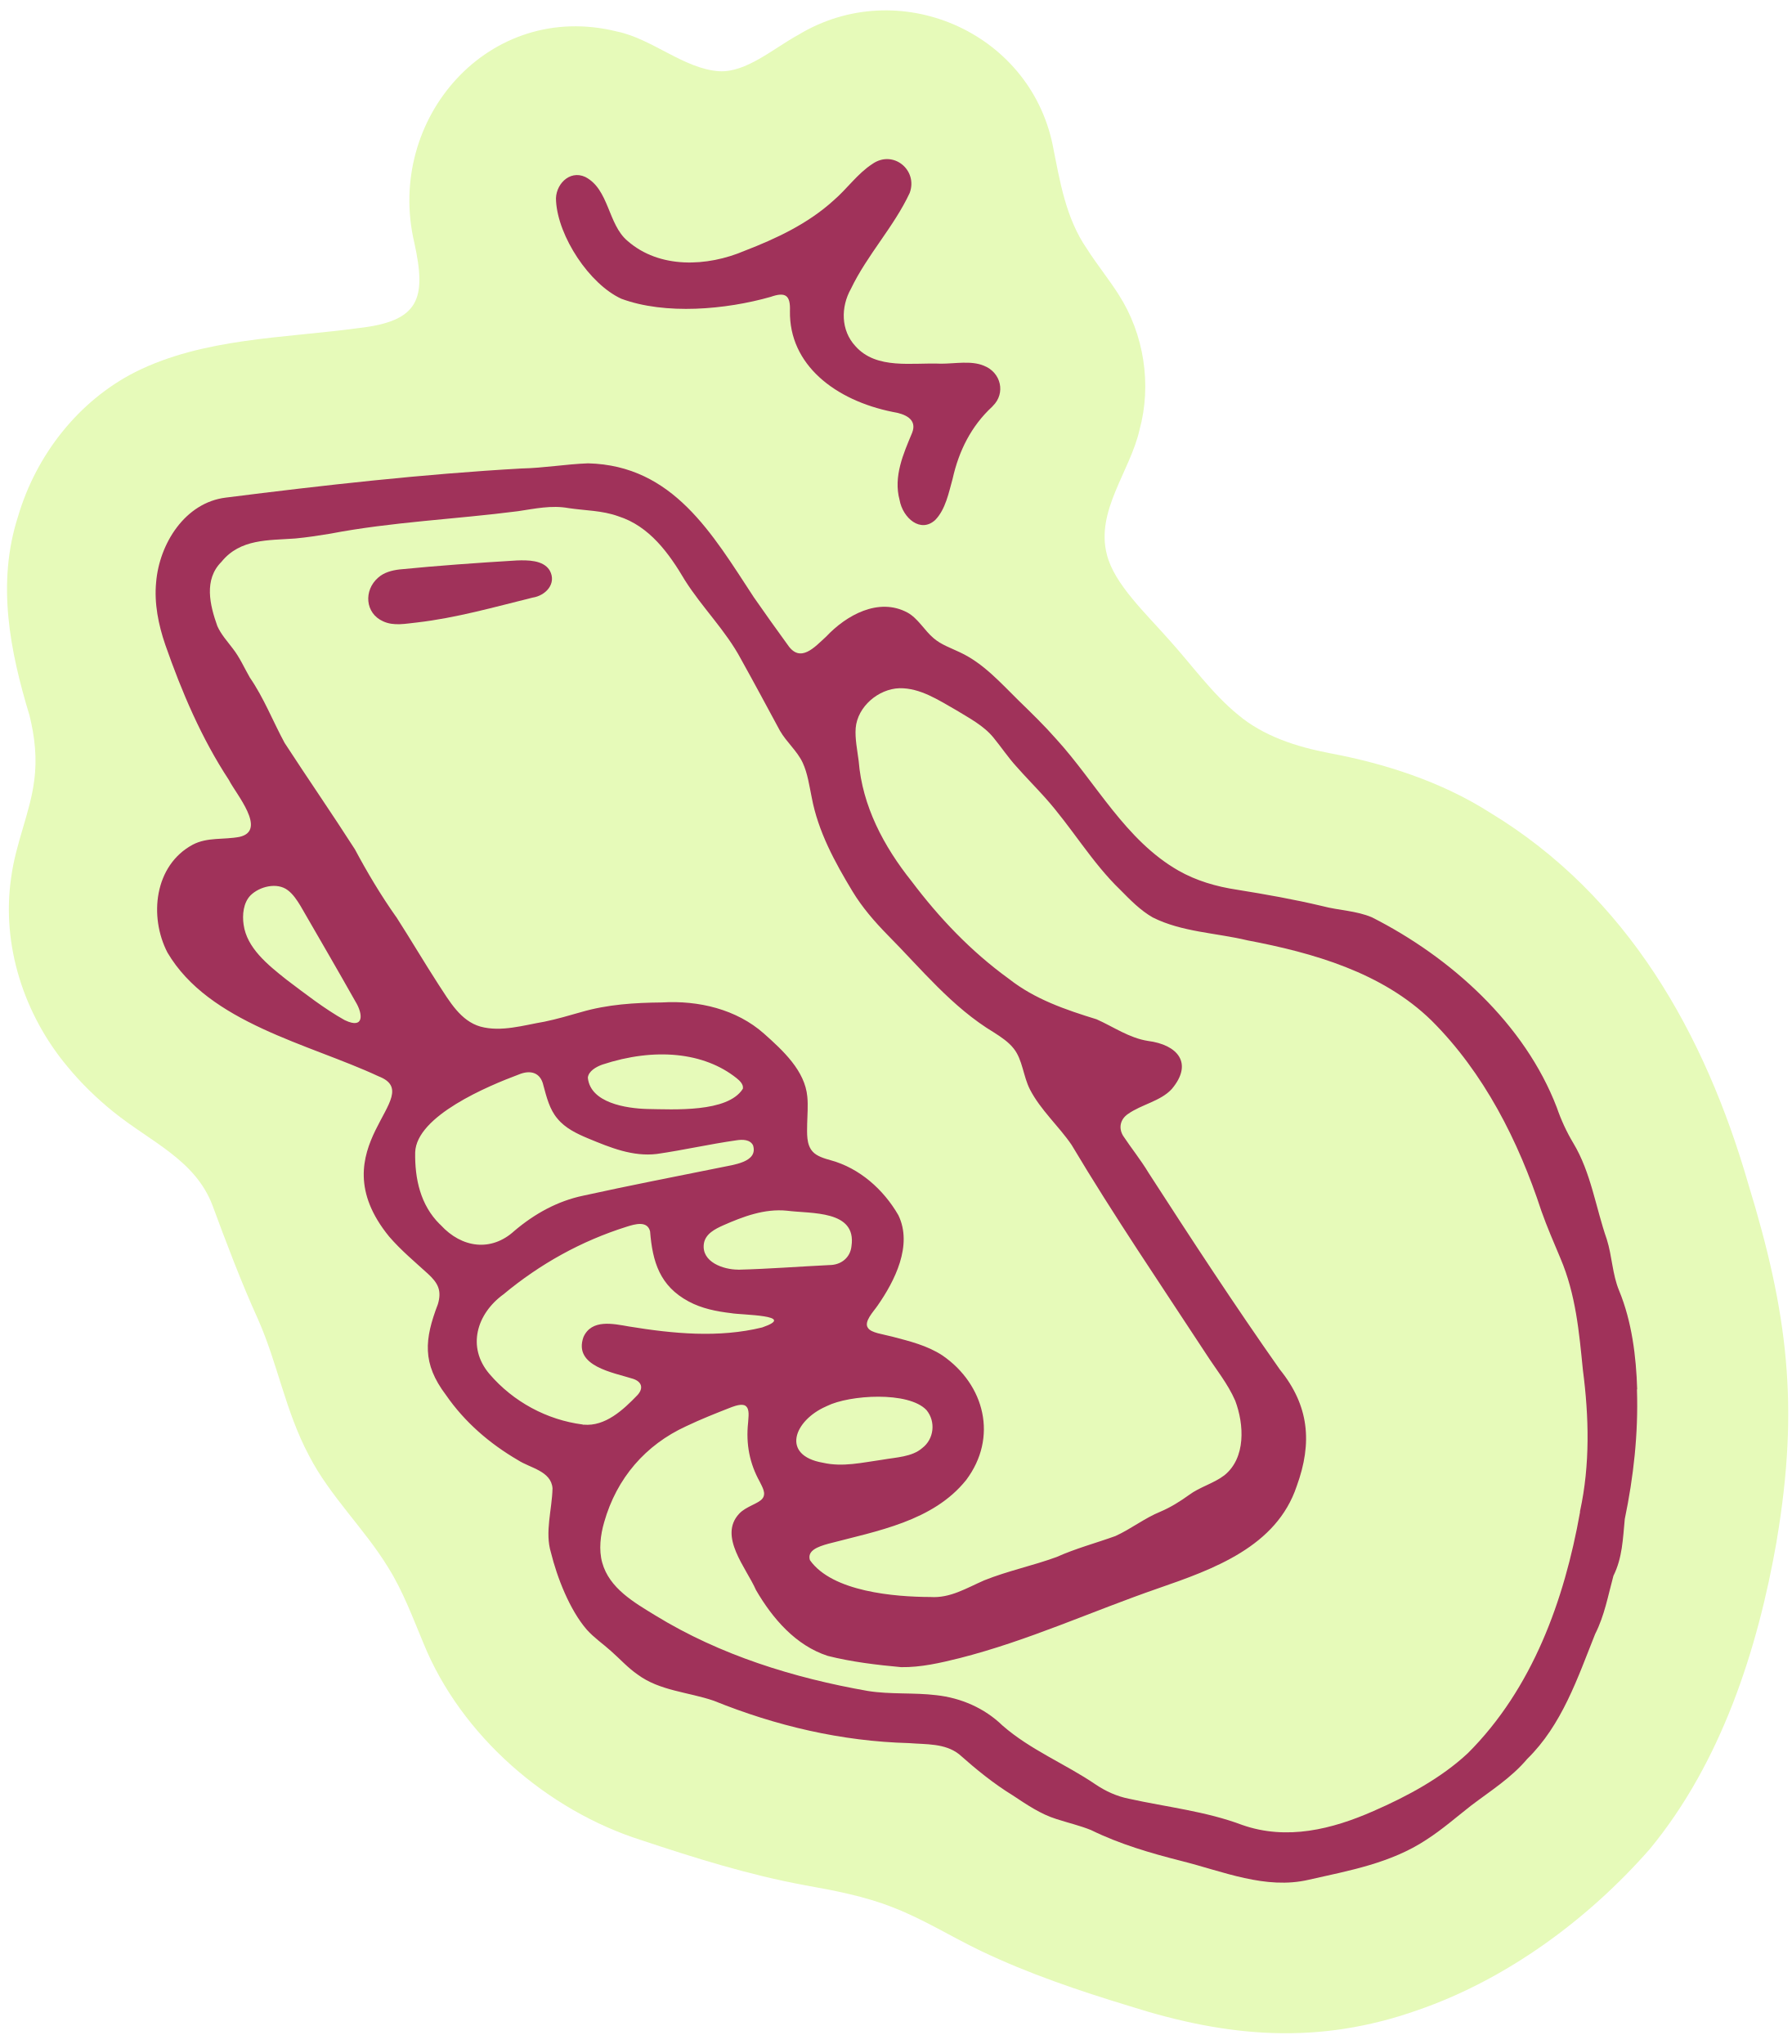
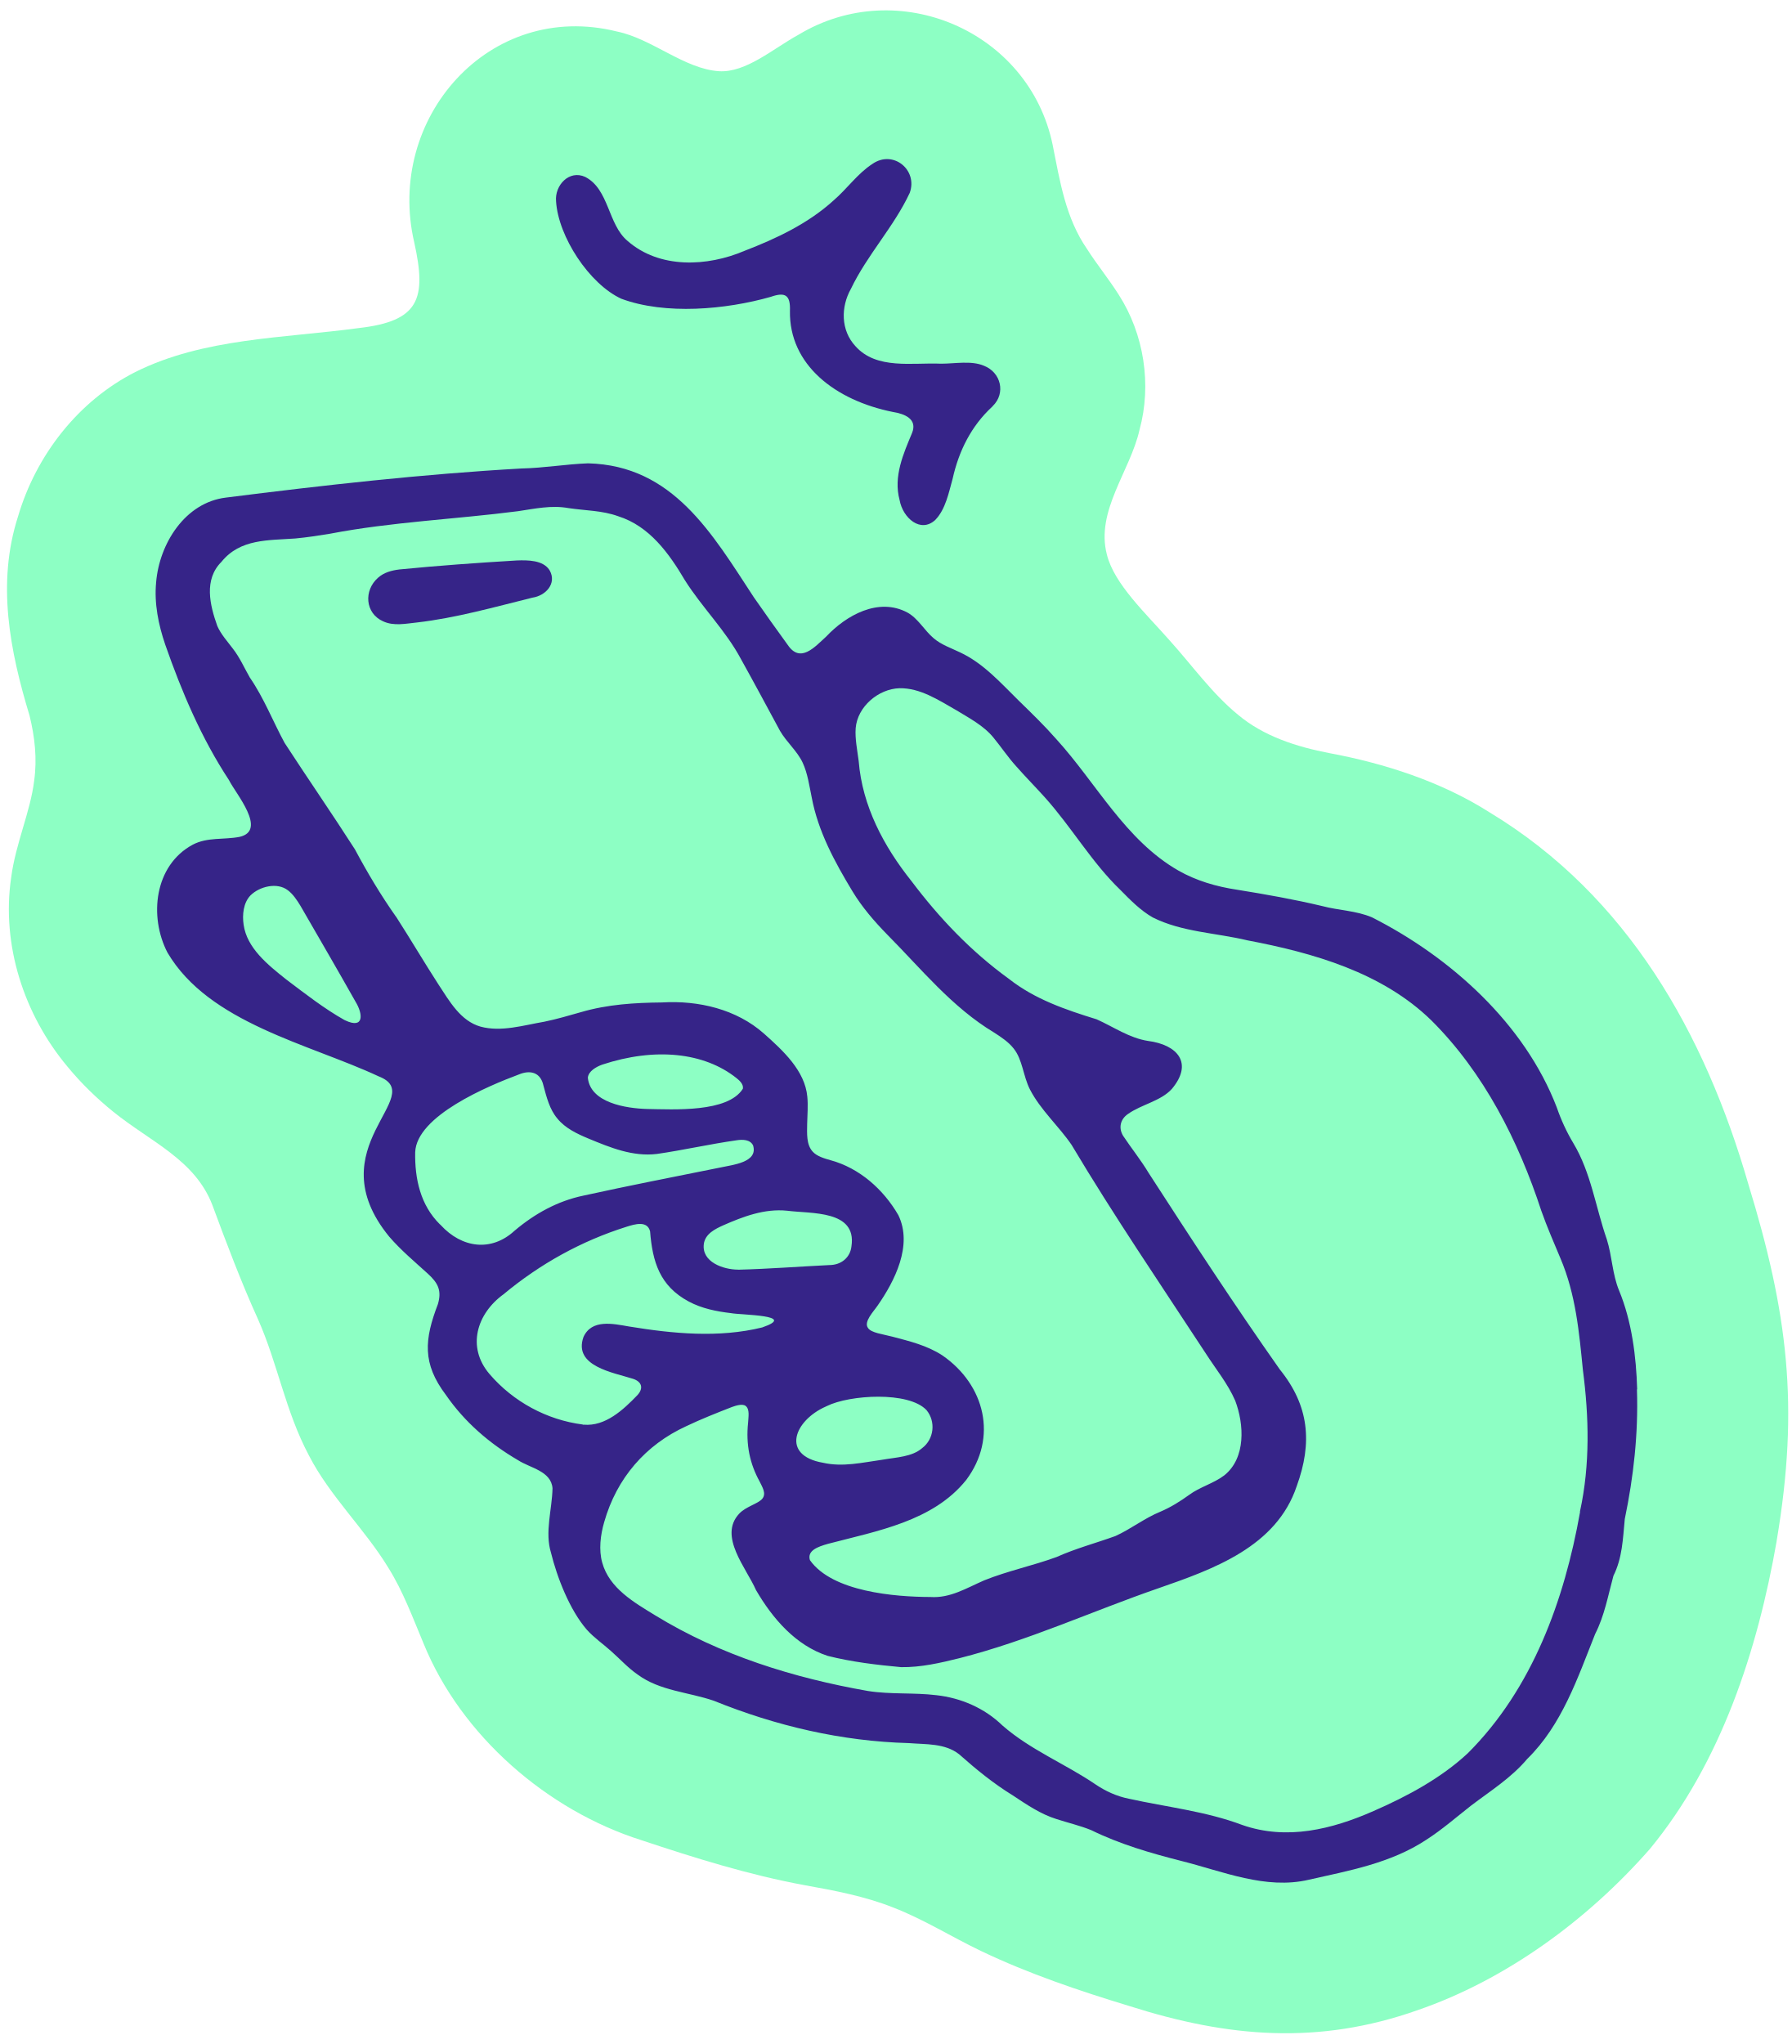
<svg xmlns="http://www.w3.org/2000/svg" width="100%" viewBox="0 0 142 162" fill="none">
-   <path d="M140.825 122.145C139.32 130.754 136.43 139.684 130.775 146.543C125.848 152.162 119.385 156.903 112.356 159.322C104.499 162.094 97.359 161.488 89.514 158.99C85.602 157.802 81.519 156.427 77.773 154.634C75.424 153.513 73.211 152.111 70.783 151.176C68.57 150.297 66.158 149.838 63.806 149.418C59.37 148.602 55.077 147.256 50.84 145.846C43.383 143.486 36.556 137.577 33.574 130.259C32.715 128.212 31.959 126.141 30.782 124.256C28.921 121.191 26.149 118.589 24.486 115.353C22.616 111.837 22.019 108.099 20.454 104.566C19.14 101.683 17.9 98.396 16.835 95.513C15.453 91.906 11.92 90.496 8.962 88.1C7.675 87.058 6.444 85.871 5.347 84.536C1.905 80.421 0.1 74.897 0.884 69.559C1.24 66.838 2.412 64.335 2.709 61.872C2.951 60.142 2.761 58.415 2.341 56.712C0.777 51.556 -0.273 46.218 1.43 40.931C2.86 36.076 6.202 31.78 10.728 29.483C16.158 26.774 22.49 26.81 28.426 26.002C33.234 25.459 33.828 23.693 32.838 19.226C30.537 9.409 38.766 -0.028 48.912 2.499C51.68 3.069 54.242 5.461 56.982 5.643C59.133 5.782 61.315 3.829 63.295 2.752C71.163 -2 81.563 2.443 83.436 11.472C84.018 14.379 84.461 17.274 86.172 19.749C86.948 20.965 87.899 22.129 88.679 23.364C90.683 26.485 91.304 30.492 90.322 34.072C89.582 37.347 86.833 40.496 87.736 43.953C88.314 46.297 90.849 48.638 92.73 50.78C94.496 52.74 96.076 54.966 98.116 56.637C100.143 58.348 102.773 59.191 105.375 59.69C109.731 60.502 114.249 61.948 118.079 64.391C129.016 71.004 135.139 81.946 138.572 93.818C141.704 104.031 142.631 111.417 140.833 122.074L140.821 122.149L140.825 122.145Z" fill="#E6FAB9" />
-   <path d="M129.769 110.114C129.694 107.524 129.345 104.725 128.339 102.293C127.797 100.99 127.785 99.561 127.361 98.222C126.478 95.692 126.114 92.943 124.712 90.607C124.173 89.708 123.738 88.761 123.397 87.771C120.855 81.146 115.002 75.875 108.753 72.707C107.493 72.169 106.111 72.161 104.792 71.808C102.563 71.278 100.333 70.885 98.06 70.517C96.393 70.268 94.813 69.8 93.403 68.997C89.198 66.589 86.889 62.047 83.725 58.578C82.79 57.512 81.772 56.526 80.759 55.54C79.309 54.114 77.947 52.566 76.094 51.703C75.381 51.358 74.609 51.105 74.003 50.582C73.286 49.984 72.763 49.002 71.924 48.547C69.639 47.323 67.077 48.761 65.485 50.455C64.57 51.287 63.441 52.598 62.439 51.113C61.548 49.893 60.641 48.614 59.75 47.335C56.456 42.313 53.359 36.892 46.615 36.722C44.856 36.785 43.11 37.094 41.336 37.13C33.511 37.573 25.69 38.452 17.9 39.438C14.665 39.831 12.629 43.094 12.376 46.147C12.213 47.818 12.558 49.517 13.101 51.101C14.407 54.839 15.968 58.51 18.15 61.829C18.672 62.89 21.219 65.825 18.985 66.328C17.73 66.569 16.439 66.335 15.279 66.945C12.229 68.585 11.794 72.648 13.275 75.499C16.566 81.091 24.494 82.73 30.014 85.308C34.034 86.865 25.044 90.9 30.846 98.008C31.78 99.093 32.873 100 33.923 100.958C34.291 101.295 34.596 101.644 34.734 102.028C34.885 102.432 34.853 102.879 34.711 103.358C33.638 106.162 33.455 108.055 35.344 110.558C36.841 112.724 38.813 114.415 41.051 115.722C42.009 116.351 43.684 116.577 43.795 117.955C43.76 119.642 43.17 121.428 43.672 123.056C44.152 125.008 45.157 127.606 46.516 129.166C47.09 129.808 47.791 130.279 48.432 130.857C49.133 131.475 49.775 132.192 50.547 132.722C52.297 134.013 54.543 134.1 56.574 134.793C61.517 136.793 66.704 138.009 72.043 138.152C73.401 138.263 74.898 138.152 76.022 139.035C77.365 140.227 78.751 141.359 80.287 142.302C81.376 143.023 82.493 143.787 83.737 144.171C84.651 144.468 85.594 144.686 86.485 145.046C88.762 146.163 91.182 146.868 93.641 147.493C96.936 148.317 100.31 149.782 103.739 148.982C106.911 148.262 110.23 147.68 113.061 145.81C114.309 145.007 115.421 144.032 116.582 143.122C118.134 141.941 119.778 140.92 121.053 139.407C123.805 136.714 125.041 133.011 126.434 129.515C127.187 128.034 127.456 126.473 127.888 124.889C128.597 123.472 128.636 121.959 128.787 120.391C129.484 117.048 129.864 113.619 129.753 110.189V110.114H129.769ZM27.301 80.841C25.717 79.954 24.181 78.754 22.72 77.653C21.207 76.457 19.567 75.131 19.31 73.285C19.195 72.509 19.286 71.547 19.86 70.961C20.569 70.26 21.963 69.903 22.815 70.557C23.227 70.866 23.539 71.341 23.813 71.788C25.278 74.323 26.743 76.841 28.177 79.384C28.779 80.362 28.874 81.582 27.369 80.873L27.301 80.841ZM31.392 72.66C30.2 70.973 29.115 69.155 28.133 67.317C26.319 64.486 24.383 61.686 22.561 58.883C21.642 57.192 20.922 55.322 19.805 53.703C19.358 52.926 19.005 52.107 18.455 51.406C18.023 50.828 17.52 50.285 17.227 49.62C16.633 47.957 16.142 45.937 17.552 44.531C19.045 42.686 21.266 42.836 23.413 42.678C24.331 42.591 25.242 42.452 26.153 42.302C31.072 41.359 36.097 41.157 41.055 40.516C42.393 40.318 43.712 40.025 45.059 40.27C46.361 40.468 47.732 40.452 49.003 40.916C51.478 41.696 53.03 43.854 54.293 45.996C55.66 48.159 57.537 49.984 58.741 52.253C59.786 54.13 60.804 56.031 61.822 57.916C62.344 58.823 63.192 59.52 63.627 60.455C64.023 61.314 64.146 62.272 64.34 63.199C64.847 65.908 66.174 68.331 67.576 70.652C68.336 71.907 69.302 73.024 70.324 74.07C73.025 76.79 75.452 79.827 78.794 81.835C79.357 82.196 79.943 82.584 80.351 83.106C81.056 83.986 81.103 85.304 81.638 86.346C82.481 87.981 83.923 89.249 84.937 90.737C88.291 96.361 91.978 101.774 95.569 107.259C96.361 108.498 97.324 109.663 97.91 111.017C98.619 112.902 98.761 115.543 97.055 116.922C96.215 117.567 95.086 117.86 94.259 118.478C93.538 118.997 92.793 119.464 91.974 119.812C90.734 120.315 89.637 121.187 88.414 121.741C86.857 122.303 85.265 122.723 83.749 123.404C81.864 124.093 79.884 124.501 78.018 125.25C76.601 125.867 75.314 126.679 73.749 126.572C70.938 126.564 65.968 126.164 64.198 123.65C63.968 122.897 64.808 122.588 65.643 122.355C69.512 121.337 73.955 120.577 76.581 117.302C79.111 113.936 78.07 109.754 74.704 107.429C73.496 106.637 72.106 106.301 70.736 105.94C69.979 105.738 69.053 105.643 68.799 105.247C68.443 104.76 69.243 103.948 69.556 103.485C70.918 101.537 72.367 98.693 71.207 96.309C70.031 94.27 68.126 92.579 65.845 91.957C65.346 91.819 64.748 91.64 64.427 91.284C63.897 90.722 63.972 89.807 63.98 89.058C63.996 88.35 64.059 87.637 63.992 86.928C63.809 84.865 62.063 83.261 60.554 81.918C58.38 79.99 55.367 79.273 52.456 79.451C50.313 79.471 48.159 79.602 46.06 80.216C45.094 80.489 44.136 80.774 43.15 80.976C41.514 81.253 39.728 81.815 38.081 81.364C36.509 80.916 35.633 79.364 34.762 78.037C33.638 76.299 32.537 74.43 31.436 72.719L31.396 72.656L31.392 72.66ZM65.544 111.437C67.338 110.546 72.023 110.249 73.441 111.762C74.189 112.672 74.038 114.058 73.096 114.771C72.296 115.472 71.033 115.5 69.932 115.694C68.36 115.912 66.815 116.292 65.231 115.932C61.865 115.345 62.95 112.577 65.469 111.473L65.544 111.437ZM58.503 100.626C57.343 100.626 55.592 100.028 55.79 98.579C55.905 97.79 56.677 97.406 57.331 97.113C58.887 96.428 60.594 95.775 62.384 95.957C64.305 96.206 67.912 95.894 67.492 98.761C67.401 99.675 66.673 100.262 65.738 100.265C63.35 100.38 60.927 100.57 58.574 100.63H58.499L58.503 100.626ZM58.879 86.298C57.675 88.191 53.402 87.926 51.288 87.894C49.644 87.847 46.789 87.415 46.595 85.411C46.65 84.896 47.244 84.556 47.739 84.377C51.921 82.999 55.814 83.399 58.384 85.451C58.638 85.649 58.931 85.946 58.887 86.251L58.879 86.298ZM34.869 97.038C33.317 95.505 32.873 93.415 32.909 91.328C33.012 88.437 38.687 86.069 41.118 85.162C42.021 84.785 42.845 84.975 43.075 86.037C43.324 86.963 43.569 87.938 44.179 88.65C44.797 89.415 45.732 89.858 46.627 90.231C48.377 90.955 50.147 91.688 52.068 91.458C54.183 91.153 56.202 90.686 58.368 90.377C58.859 90.298 59.461 90.31 59.691 90.777C60.111 92.131 58.067 92.318 57.125 92.527C53.486 93.26 49.862 93.965 46.243 94.761C44.191 95.189 42.377 96.195 40.774 97.553C38.948 99.228 36.612 98.927 34.929 97.09L34.869 97.03V97.038ZM46.195 112.902C43.352 112.538 40.683 111.1 38.798 108.898C36.98 106.768 37.784 104.123 39.914 102.578C42.813 100.17 46.064 98.361 49.676 97.224C50.318 97.022 51.315 96.721 51.529 97.596C51.719 99.996 52.29 101.921 54.59 103.152C55.624 103.707 56.788 103.94 57.945 104.075C58.733 104.23 63.291 104.214 60.416 105.208C56.962 106.055 53.343 105.703 49.854 105.132C48.599 104.915 46.892 104.526 46.247 105.972C45.427 108.289 48.615 108.78 50.175 109.279C50.856 109.5 51.034 110.007 50.535 110.562C49.395 111.75 47.977 113.064 46.27 112.914H46.191L46.195 112.902ZM125.242 119.836C123.999 126.822 121.468 133.839 116.356 138.944C114.241 140.92 111.548 142.369 108.879 143.533C105.581 144.987 101.993 145.878 98.46 144.638C95.577 143.553 92.489 143.225 89.491 142.563C88.532 142.373 87.649 141.973 86.845 141.431C84.453 139.799 81.674 138.698 79.452 136.75C78.034 135.376 76.169 134.568 74.217 134.354C72.431 134.136 70.581 134.306 68.795 134.021C62.922 132.992 57.081 131.182 51.953 128.038C50.262 127.004 48.298 125.883 47.736 123.852C47.45 122.842 47.593 121.658 47.89 120.64C48.884 117.139 51.177 114.514 54.38 113.041C55.561 112.478 56.764 112.003 58.012 111.516C58.317 111.405 58.847 111.235 59.097 111.425C59.45 111.686 59.315 112.324 59.299 112.74C59.109 114.498 59.438 116.019 60.214 117.425C60.416 117.848 60.764 118.367 60.424 118.783C60.107 119.179 59.105 119.405 58.59 119.971C56.923 121.753 59.156 124.268 59.921 126.018C61.235 128.279 63.073 130.418 65.615 131.241C67.504 131.717 69.512 131.958 71.429 132.132C72.981 132.156 74.529 131.8 76.07 131.416C81.479 130.041 86.544 127.705 91.799 125.887C96.171 124.371 101.181 122.592 102.785 117.781C104.044 114.328 103.759 111.401 101.446 108.542C97.847 103.43 94.441 98.218 91.043 92.959C90.441 91.953 89.649 90.967 89.023 90.021C88.635 89.379 88.814 88.694 89.408 88.29C90.497 87.522 92.001 87.276 92.885 86.306C94.607 84.255 93.332 82.801 91 82.501C89.511 82.271 88.271 81.388 86.921 80.786C84.45 80.025 82.018 79.194 79.967 77.578C76.953 75.396 74.446 72.751 72.249 69.836C70.043 67.072 68.348 63.88 68.063 60.316C67.952 59.449 67.762 58.538 67.825 57.706C67.968 56.004 69.623 54.598 71.298 54.546C72.938 54.519 74.383 55.481 75.761 56.265C76.846 56.926 77.983 57.516 78.755 58.471C79.369 59.219 79.907 60.031 80.561 60.748C81.293 61.579 82.073 62.367 82.814 63.191C84.945 65.559 86.529 68.347 88.817 70.545C89.598 71.337 90.394 72.153 91.368 72.711C93.677 73.875 96.393 73.931 98.88 74.529C104.072 75.515 109.561 77.067 113.465 80.881C117.619 85.015 120.364 90.436 122.173 95.969C122.625 97.248 123.163 98.479 123.686 99.727C124.91 102.602 125.171 105.616 125.468 108.59C125.951 112.28 126.042 116.082 125.246 119.741L125.231 119.816L125.242 119.836Z" fill="#A0325A" />
-   <path d="M78.648 32.231C76.985 33.764 76.003 35.736 75.511 37.938C75.203 39.042 74.953 40.361 74.137 41.205C72.981 42.282 71.563 41.066 71.306 39.632C70.799 37.771 71.607 35.958 72.296 34.31C72.736 33.213 71.71 32.797 70.775 32.651C66.186 31.728 62.542 28.904 62.614 24.643C62.661 23.384 62.249 23.123 61.093 23.527C57.537 24.541 52.733 24.972 49.248 23.677C46.706 22.509 44.247 18.747 44.076 15.955C43.958 14.688 45.118 13.436 46.389 14.023C48.282 14.997 48.179 17.777 49.731 19.084C52.27 21.321 56.056 21.143 59.014 19.88C61.529 18.909 64.043 17.733 66.079 15.88C67.14 14.969 67.968 13.761 69.144 12.997C70.795 11.837 72.779 13.48 72.106 15.294C70.85 17.983 68.744 20.188 67.445 22.897C66.637 24.335 66.641 26.18 67.801 27.431C69.476 29.324 72.328 28.722 74.593 28.825C75.694 28.825 76.985 28.564 77.983 28.984C79.357 29.518 79.725 31.17 78.699 32.172L78.648 32.231Z" fill="#A0325A" />
-   <path d="M43.577 45.22C44.144 46.258 43.248 47.212 42.211 47.366C39.185 48.115 36.148 48.978 33.055 49.335C32.16 49.426 31.214 49.639 30.366 49.243C28.933 48.606 28.814 46.788 29.974 45.782C30.438 45.367 31.047 45.208 31.657 45.133C34.742 44.828 37.871 44.606 40.971 44.42C41.835 44.389 43.027 44.389 43.542 45.165L43.573 45.22H43.577Z" fill="#A0325A" />
+   <path d="M140.825 122.145C139.32 130.754 136.43 139.684 130.775 146.543C125.848 152.162 119.385 156.903 112.356 159.322C104.499 162.094 97.359 161.488 89.514 158.99C85.602 157.802 81.519 156.427 77.773 154.634C75.424 153.513 73.211 152.111 70.783 151.176C68.57 150.297 66.158 149.838 63.806 149.418C59.37 148.602 55.077 147.256 50.84 145.846C43.383 143.486 36.556 137.577 33.574 130.259C32.715 128.212 31.959 126.141 30.782 124.256C28.921 121.191 26.149 118.589 24.486 115.353C22.616 111.837 22.019 108.099 20.454 104.566C19.14 101.683 17.9 98.396 16.835 95.513C15.453 91.906 11.92 90.496 8.962 88.1C7.675 87.058 6.444 85.871 5.347 84.536C1.905 80.421 0.1 74.897 0.884 69.559C1.24 66.838 2.412 64.335 2.709 61.872C2.951 60.142 2.761 58.415 2.341 56.712C0.777 51.556 -0.273 46.218 1.43 40.931C2.86 36.076 6.202 31.78 10.728 29.483C16.158 26.774 22.49 26.81 28.426 26.002C33.234 25.459 33.828 23.693 32.838 19.226C30.537 9.409 38.766 -0.028 48.912 2.499C51.68 3.069 54.242 5.461 56.982 5.643C59.133 5.782 61.315 3.829 63.295 2.752C71.163 -2 81.563 2.443 83.436 11.472C84.018 14.379 84.461 17.274 86.172 19.749C86.948 20.965 87.899 22.129 88.679 23.364C90.683 26.485 91.304 30.492 90.322 34.072C89.582 37.347 86.833 40.496 87.736 43.953C88.314 46.297 90.849 48.638 92.73 50.78C94.496 52.74 96.076 54.966 98.116 56.637C100.143 58.348 102.773 59.191 105.375 59.69C109.731 60.502 114.249 61.948 118.079 64.391C129.016 71.004 135.139 81.946 138.572 93.818C141.704 104.031 142.631 111.417 140.833 122.074L140.821 122.149L140.825 122.145Z" fill="#8dffc4" />
+   <path d="M129.769 110.114C129.694 107.524 129.345 104.725 128.339 102.293C127.797 100.99 127.785 99.561 127.361 98.222C126.478 95.692 126.114 92.943 124.712 90.607C124.173 89.708 123.738 88.761 123.397 87.771C120.855 81.146 115.002 75.875 108.753 72.707C107.493 72.169 106.111 72.161 104.792 71.808C102.563 71.278 100.333 70.885 98.06 70.517C96.393 70.268 94.813 69.8 93.403 68.997C89.198 66.589 86.889 62.047 83.725 58.578C82.79 57.512 81.772 56.526 80.759 55.54C79.309 54.114 77.947 52.566 76.094 51.703C75.381 51.358 74.609 51.105 74.003 50.582C73.286 49.984 72.763 49.002 71.924 48.547C69.639 47.323 67.077 48.761 65.485 50.455C64.57 51.287 63.441 52.598 62.439 51.113C61.548 49.893 60.641 48.614 59.75 47.335C56.456 42.313 53.359 36.892 46.615 36.722C44.856 36.785 43.11 37.094 41.336 37.13C33.511 37.573 25.69 38.452 17.9 39.438C14.665 39.831 12.629 43.094 12.376 46.147C12.213 47.818 12.558 49.517 13.101 51.101C14.407 54.839 15.968 58.51 18.15 61.829C18.672 62.89 21.219 65.825 18.985 66.328C17.73 66.569 16.439 66.335 15.279 66.945C12.229 68.585 11.794 72.648 13.275 75.499C16.566 81.091 24.494 82.73 30.014 85.308C34.034 86.865 25.044 90.9 30.846 98.008C31.78 99.093 32.873 100 33.923 100.958C34.291 101.295 34.596 101.644 34.734 102.028C34.885 102.432 34.853 102.879 34.711 103.358C33.638 106.162 33.455 108.055 35.344 110.558C36.841 112.724 38.813 114.415 41.051 115.722C42.009 116.351 43.684 116.577 43.795 117.955C43.76 119.642 43.17 121.428 43.672 123.056C44.152 125.008 45.157 127.606 46.516 129.166C47.09 129.808 47.791 130.279 48.432 130.857C49.133 131.475 49.775 132.192 50.547 132.722C52.297 134.013 54.543 134.1 56.574 134.793C61.517 136.793 66.704 138.009 72.043 138.152C73.401 138.263 74.898 138.152 76.022 139.035C77.365 140.227 78.751 141.359 80.287 142.302C81.376 143.023 82.493 143.787 83.737 144.171C84.651 144.468 85.594 144.686 86.485 145.046C88.762 146.163 91.182 146.868 93.641 147.493C96.936 148.317 100.31 149.782 103.739 148.982C106.911 148.262 110.23 147.68 113.061 145.81C114.309 145.007 115.421 144.032 116.582 143.122C118.134 141.941 119.778 140.92 121.053 139.407C123.805 136.714 125.041 133.011 126.434 129.515C127.187 128.034 127.456 126.473 127.888 124.889C128.597 123.472 128.636 121.959 128.787 120.391C129.484 117.048 129.864 113.619 129.753 110.189V110.114H129.769ZM27.301 80.841C25.717 79.954 24.181 78.754 22.72 77.653C21.207 76.457 19.567 75.131 19.31 73.285C19.195 72.509 19.286 71.547 19.86 70.961C20.569 70.26 21.963 69.903 22.815 70.557C23.227 70.866 23.539 71.341 23.813 71.788C25.278 74.323 26.743 76.841 28.177 79.384C28.779 80.362 28.874 81.582 27.369 80.873L27.301 80.841ZM31.392 72.66C30.2 70.973 29.115 69.155 28.133 67.317C26.319 64.486 24.383 61.686 22.561 58.883C21.642 57.192 20.922 55.322 19.805 53.703C19.358 52.926 19.005 52.107 18.455 51.406C18.023 50.828 17.52 50.285 17.227 49.62C16.633 47.957 16.142 45.937 17.552 44.531C19.045 42.686 21.266 42.836 23.413 42.678C24.331 42.591 25.242 42.452 26.153 42.302C31.072 41.359 36.097 41.157 41.055 40.516C42.393 40.318 43.712 40.025 45.059 40.27C46.361 40.468 47.732 40.452 49.003 40.916C51.478 41.696 53.03 43.854 54.293 45.996C55.66 48.159 57.537 49.984 58.741 52.253C59.786 54.13 60.804 56.031 61.822 57.916C62.344 58.823 63.192 59.52 63.627 60.455C64.023 61.314 64.146 62.272 64.34 63.199C64.847 65.908 66.174 68.331 67.576 70.652C68.336 71.907 69.302 73.024 70.324 74.07C73.025 76.79 75.452 79.827 78.794 81.835C79.357 82.196 79.943 82.584 80.351 83.106C81.056 83.986 81.103 85.304 81.638 86.346C82.481 87.981 83.923 89.249 84.937 90.737C88.291 96.361 91.978 101.774 95.569 107.259C96.361 108.498 97.324 109.663 97.91 111.017C98.619 112.902 98.761 115.543 97.055 116.922C96.215 117.567 95.086 117.86 94.259 118.478C93.538 118.997 92.793 119.464 91.974 119.812C90.734 120.315 89.637 121.187 88.414 121.741C86.857 122.303 85.265 122.723 83.749 123.404C81.864 124.093 79.884 124.501 78.018 125.25C76.601 125.867 75.314 126.679 73.749 126.572C70.938 126.564 65.968 126.164 64.198 123.65C63.968 122.897 64.808 122.588 65.643 122.355C69.512 121.337 73.955 120.577 76.581 117.302C79.111 113.936 78.07 109.754 74.704 107.429C73.496 106.637 72.106 106.301 70.736 105.94C69.979 105.738 69.053 105.643 68.799 105.247C68.443 104.76 69.243 103.948 69.556 103.485C70.918 101.537 72.367 98.693 71.207 96.309C70.031 94.27 68.126 92.579 65.845 91.957C65.346 91.819 64.748 91.64 64.427 91.284C63.897 90.722 63.972 89.807 63.98 89.058C63.996 88.35 64.059 87.637 63.992 86.928C63.809 84.865 62.063 83.261 60.554 81.918C58.38 79.99 55.367 79.273 52.456 79.451C50.313 79.471 48.159 79.602 46.06 80.216C45.094 80.489 44.136 80.774 43.15 80.976C41.514 81.253 39.728 81.815 38.081 81.364C36.509 80.916 35.633 79.364 34.762 78.037C33.638 76.299 32.537 74.43 31.436 72.719L31.396 72.656L31.392 72.66ZM65.544 111.437C67.338 110.546 72.023 110.249 73.441 111.762C74.189 112.672 74.038 114.058 73.096 114.771C72.296 115.472 71.033 115.5 69.932 115.694C68.36 115.912 66.815 116.292 65.231 115.932C61.865 115.345 62.95 112.577 65.469 111.473L65.544 111.437ZM58.503 100.626C57.343 100.626 55.592 100.028 55.79 98.579C55.905 97.79 56.677 97.406 57.331 97.113C58.887 96.428 60.594 95.775 62.384 95.957C64.305 96.206 67.912 95.894 67.492 98.761C67.401 99.675 66.673 100.262 65.738 100.265C63.35 100.38 60.927 100.57 58.574 100.63H58.499L58.503 100.626ZM58.879 86.298C57.675 88.191 53.402 87.926 51.288 87.894C49.644 87.847 46.789 87.415 46.595 85.411C46.65 84.896 47.244 84.556 47.739 84.377C51.921 82.999 55.814 83.399 58.384 85.451C58.638 85.649 58.931 85.946 58.887 86.251L58.879 86.298ZM34.869 97.038C33.317 95.505 32.873 93.415 32.909 91.328C33.012 88.437 38.687 86.069 41.118 85.162C42.021 84.785 42.845 84.975 43.075 86.037C43.324 86.963 43.569 87.938 44.179 88.65C44.797 89.415 45.732 89.858 46.627 90.231C48.377 90.955 50.147 91.688 52.068 91.458C54.183 91.153 56.202 90.686 58.368 90.377C58.859 90.298 59.461 90.31 59.691 90.777C60.111 92.131 58.067 92.318 57.125 92.527C53.486 93.26 49.862 93.965 46.243 94.761C44.191 95.189 42.377 96.195 40.774 97.553C38.948 99.228 36.612 98.927 34.929 97.09L34.869 97.03V97.038ZM46.195 112.902C43.352 112.538 40.683 111.1 38.798 108.898C36.98 106.768 37.784 104.123 39.914 102.578C42.813 100.17 46.064 98.361 49.676 97.224C50.318 97.022 51.315 96.721 51.529 97.596C51.719 99.996 52.29 101.921 54.59 103.152C55.624 103.707 56.788 103.94 57.945 104.075C58.733 104.23 63.291 104.214 60.416 105.208C56.962 106.055 53.343 105.703 49.854 105.132C48.599 104.915 46.892 104.526 46.247 105.972C45.427 108.289 48.615 108.78 50.175 109.279C50.856 109.5 51.034 110.007 50.535 110.562C49.395 111.75 47.977 113.064 46.27 112.914H46.191L46.195 112.902ZM125.242 119.836C123.999 126.822 121.468 133.839 116.356 138.944C114.241 140.92 111.548 142.369 108.879 143.533C105.581 144.987 101.993 145.878 98.46 144.638C95.577 143.553 92.489 143.225 89.491 142.563C88.532 142.373 87.649 141.973 86.845 141.431C84.453 139.799 81.674 138.698 79.452 136.75C78.034 135.376 76.169 134.568 74.217 134.354C72.431 134.136 70.581 134.306 68.795 134.021C62.922 132.992 57.081 131.182 51.953 128.038C50.262 127.004 48.298 125.883 47.736 123.852C47.45 122.842 47.593 121.658 47.89 120.64C48.884 117.139 51.177 114.514 54.38 113.041C55.561 112.478 56.764 112.003 58.012 111.516C58.317 111.405 58.847 111.235 59.097 111.425C59.45 111.686 59.315 112.324 59.299 112.74C59.109 114.498 59.438 116.019 60.214 117.425C60.416 117.848 60.764 118.367 60.424 118.783C60.107 119.179 59.105 119.405 58.59 119.971C56.923 121.753 59.156 124.268 59.921 126.018C61.235 128.279 63.073 130.418 65.615 131.241C67.504 131.717 69.512 131.958 71.429 132.132C72.981 132.156 74.529 131.8 76.07 131.416C81.479 130.041 86.544 127.705 91.799 125.887C96.171 124.371 101.181 122.592 102.785 117.781C104.044 114.328 103.759 111.401 101.446 108.542C97.847 103.43 94.441 98.218 91.043 92.959C90.441 91.953 89.649 90.967 89.023 90.021C88.635 89.379 88.814 88.694 89.408 88.29C90.497 87.522 92.001 87.276 92.885 86.306C94.607 84.255 93.332 82.801 91 82.501C89.511 82.271 88.271 81.388 86.921 80.786C84.45 80.025 82.018 79.194 79.967 77.578C76.953 75.396 74.446 72.751 72.249 69.836C70.043 67.072 68.348 63.88 68.063 60.316C67.952 59.449 67.762 58.538 67.825 57.706C67.968 56.004 69.623 54.598 71.298 54.546C72.938 54.519 74.383 55.481 75.761 56.265C76.846 56.926 77.983 57.516 78.755 58.471C79.369 59.219 79.907 60.031 80.561 60.748C81.293 61.579 82.073 62.367 82.814 63.191C84.945 65.559 86.529 68.347 88.817 70.545C89.598 71.337 90.394 72.153 91.368 72.711C93.677 73.875 96.393 73.931 98.88 74.529C104.072 75.515 109.561 77.067 113.465 80.881C117.619 85.015 120.364 90.436 122.173 95.969C122.625 97.248 123.163 98.479 123.686 99.727C124.91 102.602 125.171 105.616 125.468 108.59C125.951 112.28 126.042 116.082 125.246 119.741L125.231 119.816L125.242 119.836Z" fill="#362488" />
+   <path d="M78.648 32.231C76.985 33.764 76.003 35.736 75.511 37.938C75.203 39.042 74.953 40.361 74.137 41.205C72.981 42.282 71.563 41.066 71.306 39.632C70.799 37.771 71.607 35.958 72.296 34.31C72.736 33.213 71.71 32.797 70.775 32.651C66.186 31.728 62.542 28.904 62.614 24.643C62.661 23.384 62.249 23.123 61.093 23.527C57.537 24.541 52.733 24.972 49.248 23.677C46.706 22.509 44.247 18.747 44.076 15.955C43.958 14.688 45.118 13.436 46.389 14.023C48.282 14.997 48.179 17.777 49.731 19.084C52.27 21.321 56.056 21.143 59.014 19.88C61.529 18.909 64.043 17.733 66.079 15.88C67.14 14.969 67.968 13.761 69.144 12.997C70.795 11.837 72.779 13.48 72.106 15.294C70.85 17.983 68.744 20.188 67.445 22.897C66.637 24.335 66.641 26.18 67.801 27.431C69.476 29.324 72.328 28.722 74.593 28.825C75.694 28.825 76.985 28.564 77.983 28.984C79.357 29.518 79.725 31.17 78.699 32.172L78.648 32.231Z" fill="#362488" />
+   <path d="M43.577 45.22C44.144 46.258 43.248 47.212 42.211 47.366C39.185 48.115 36.148 48.978 33.055 49.335C32.16 49.426 31.214 49.639 30.366 49.243C28.933 48.606 28.814 46.788 29.974 45.782C30.438 45.367 31.047 45.208 31.657 45.133C34.742 44.828 37.871 44.606 40.971 44.42C41.835 44.389 43.027 44.389 43.542 45.165L43.573 45.22H43.577Z" fill="#362488" />
</svg>
